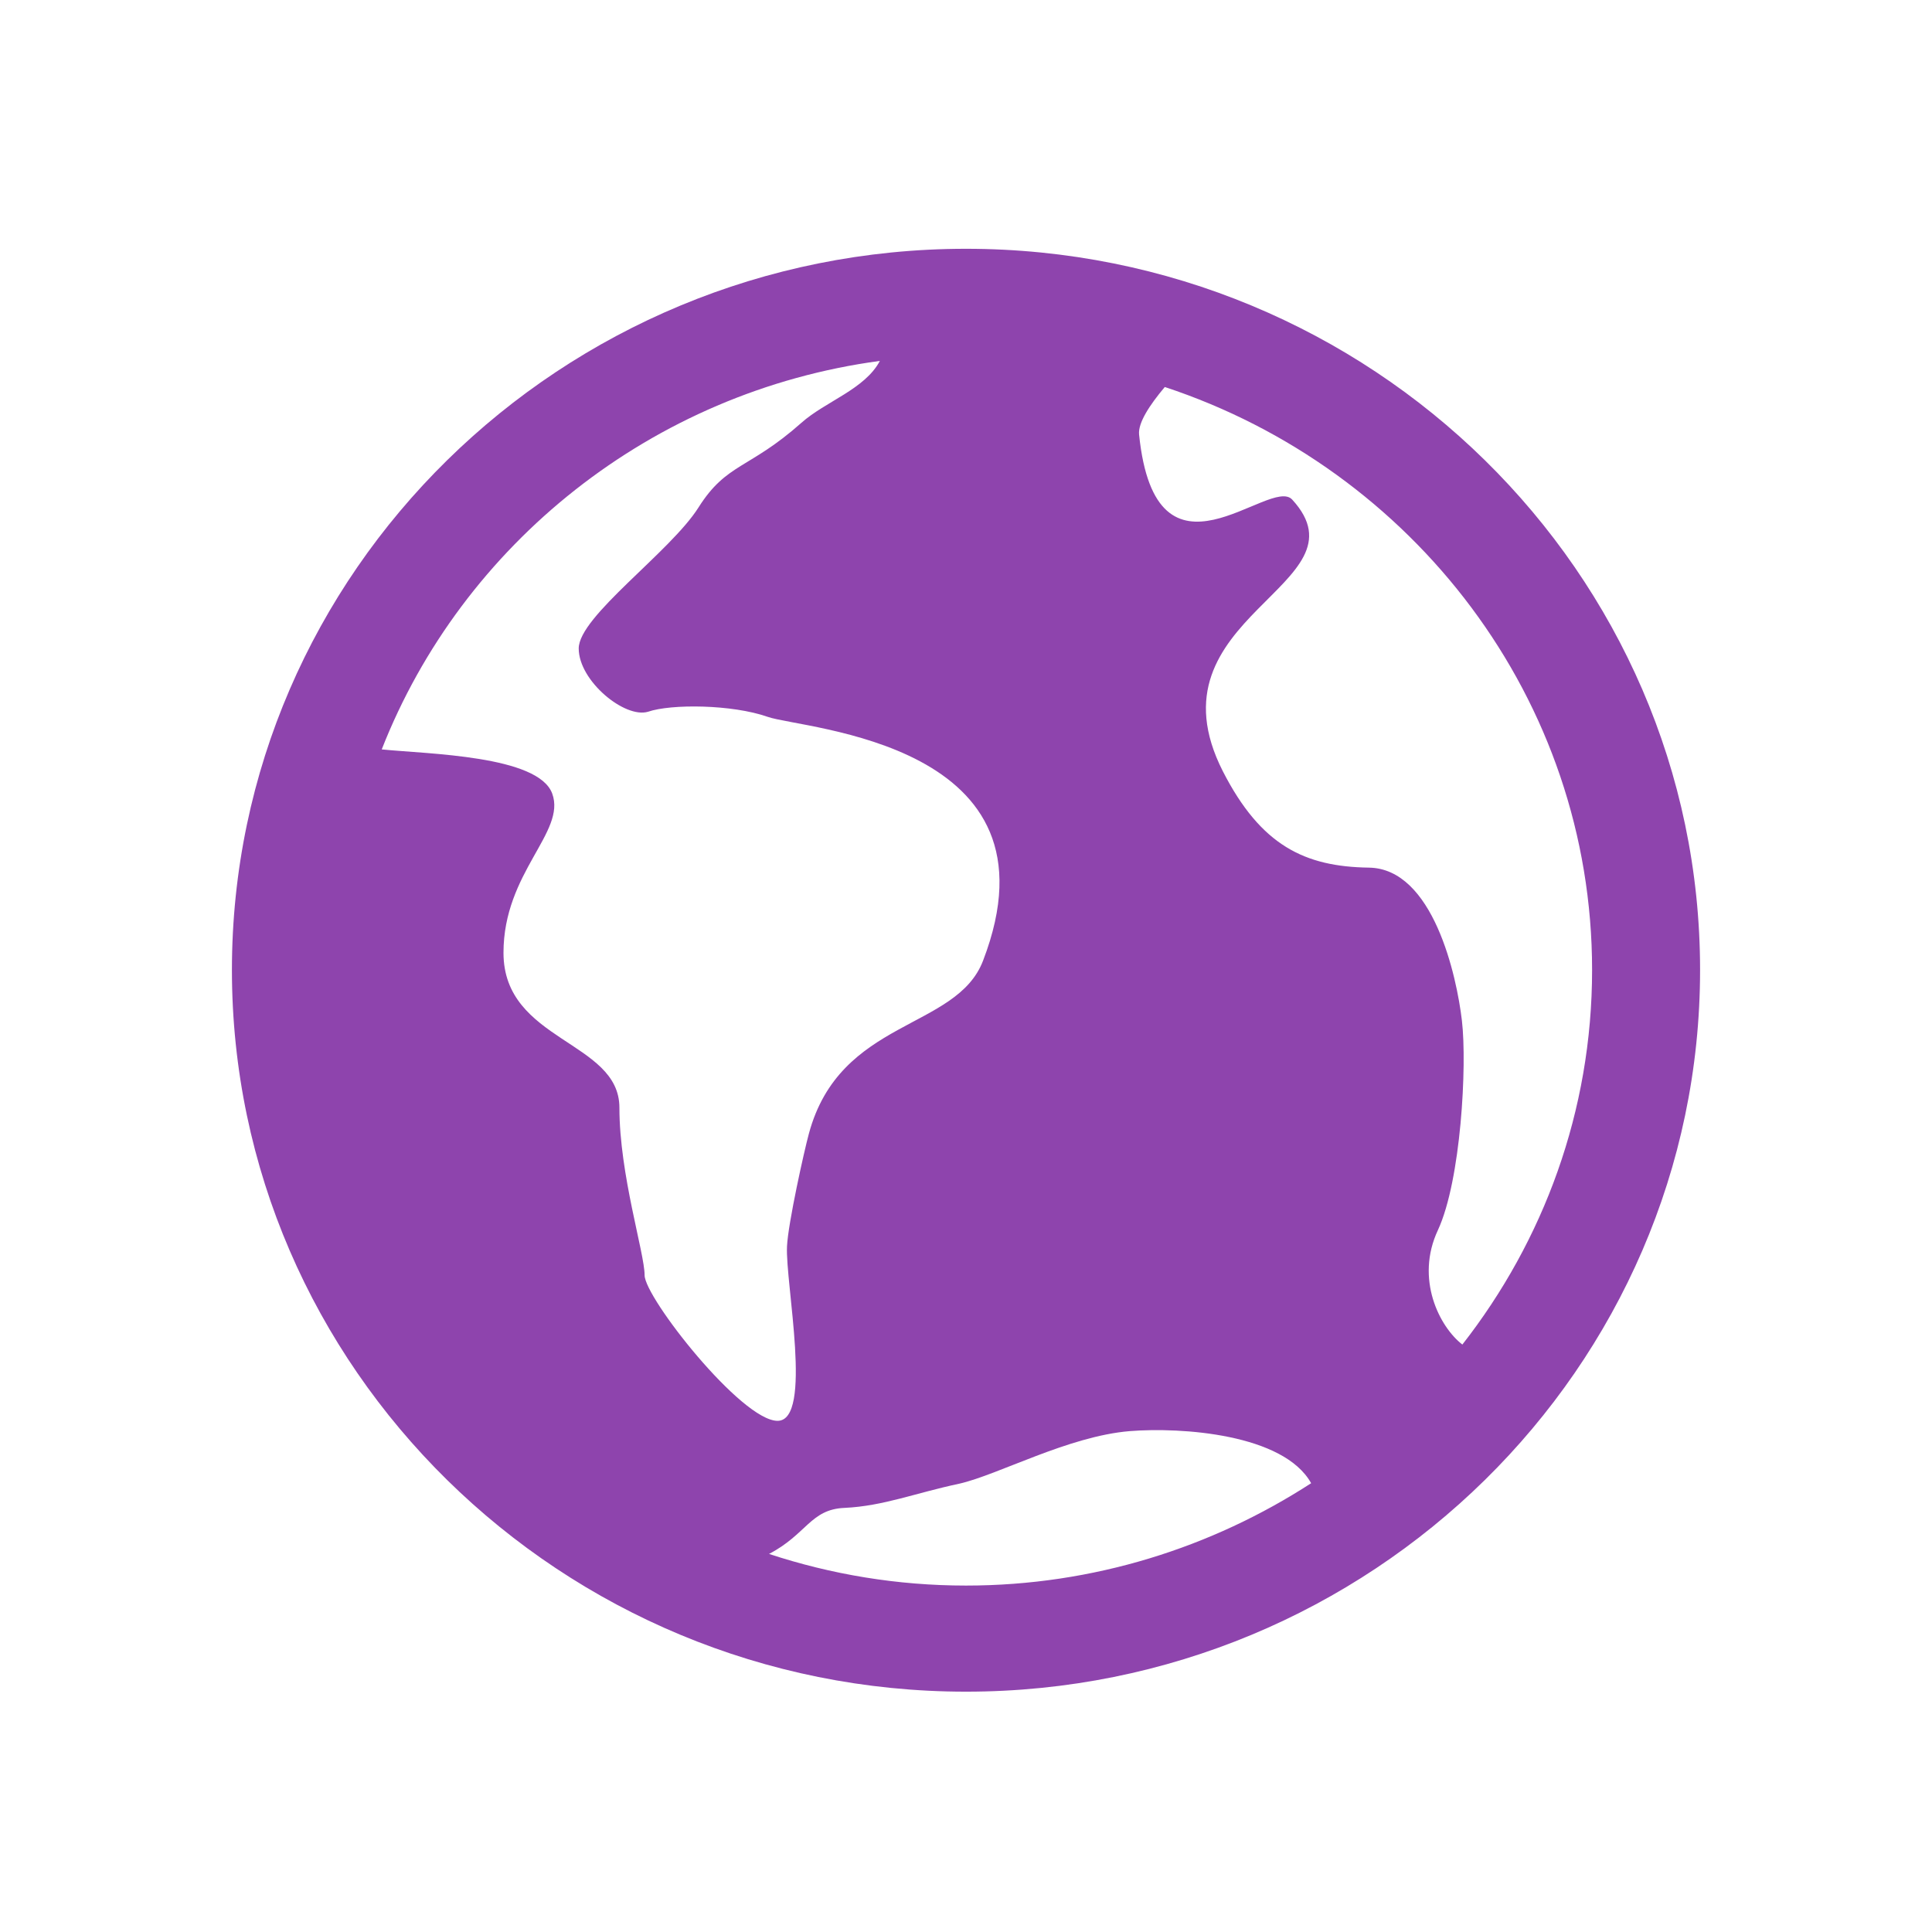
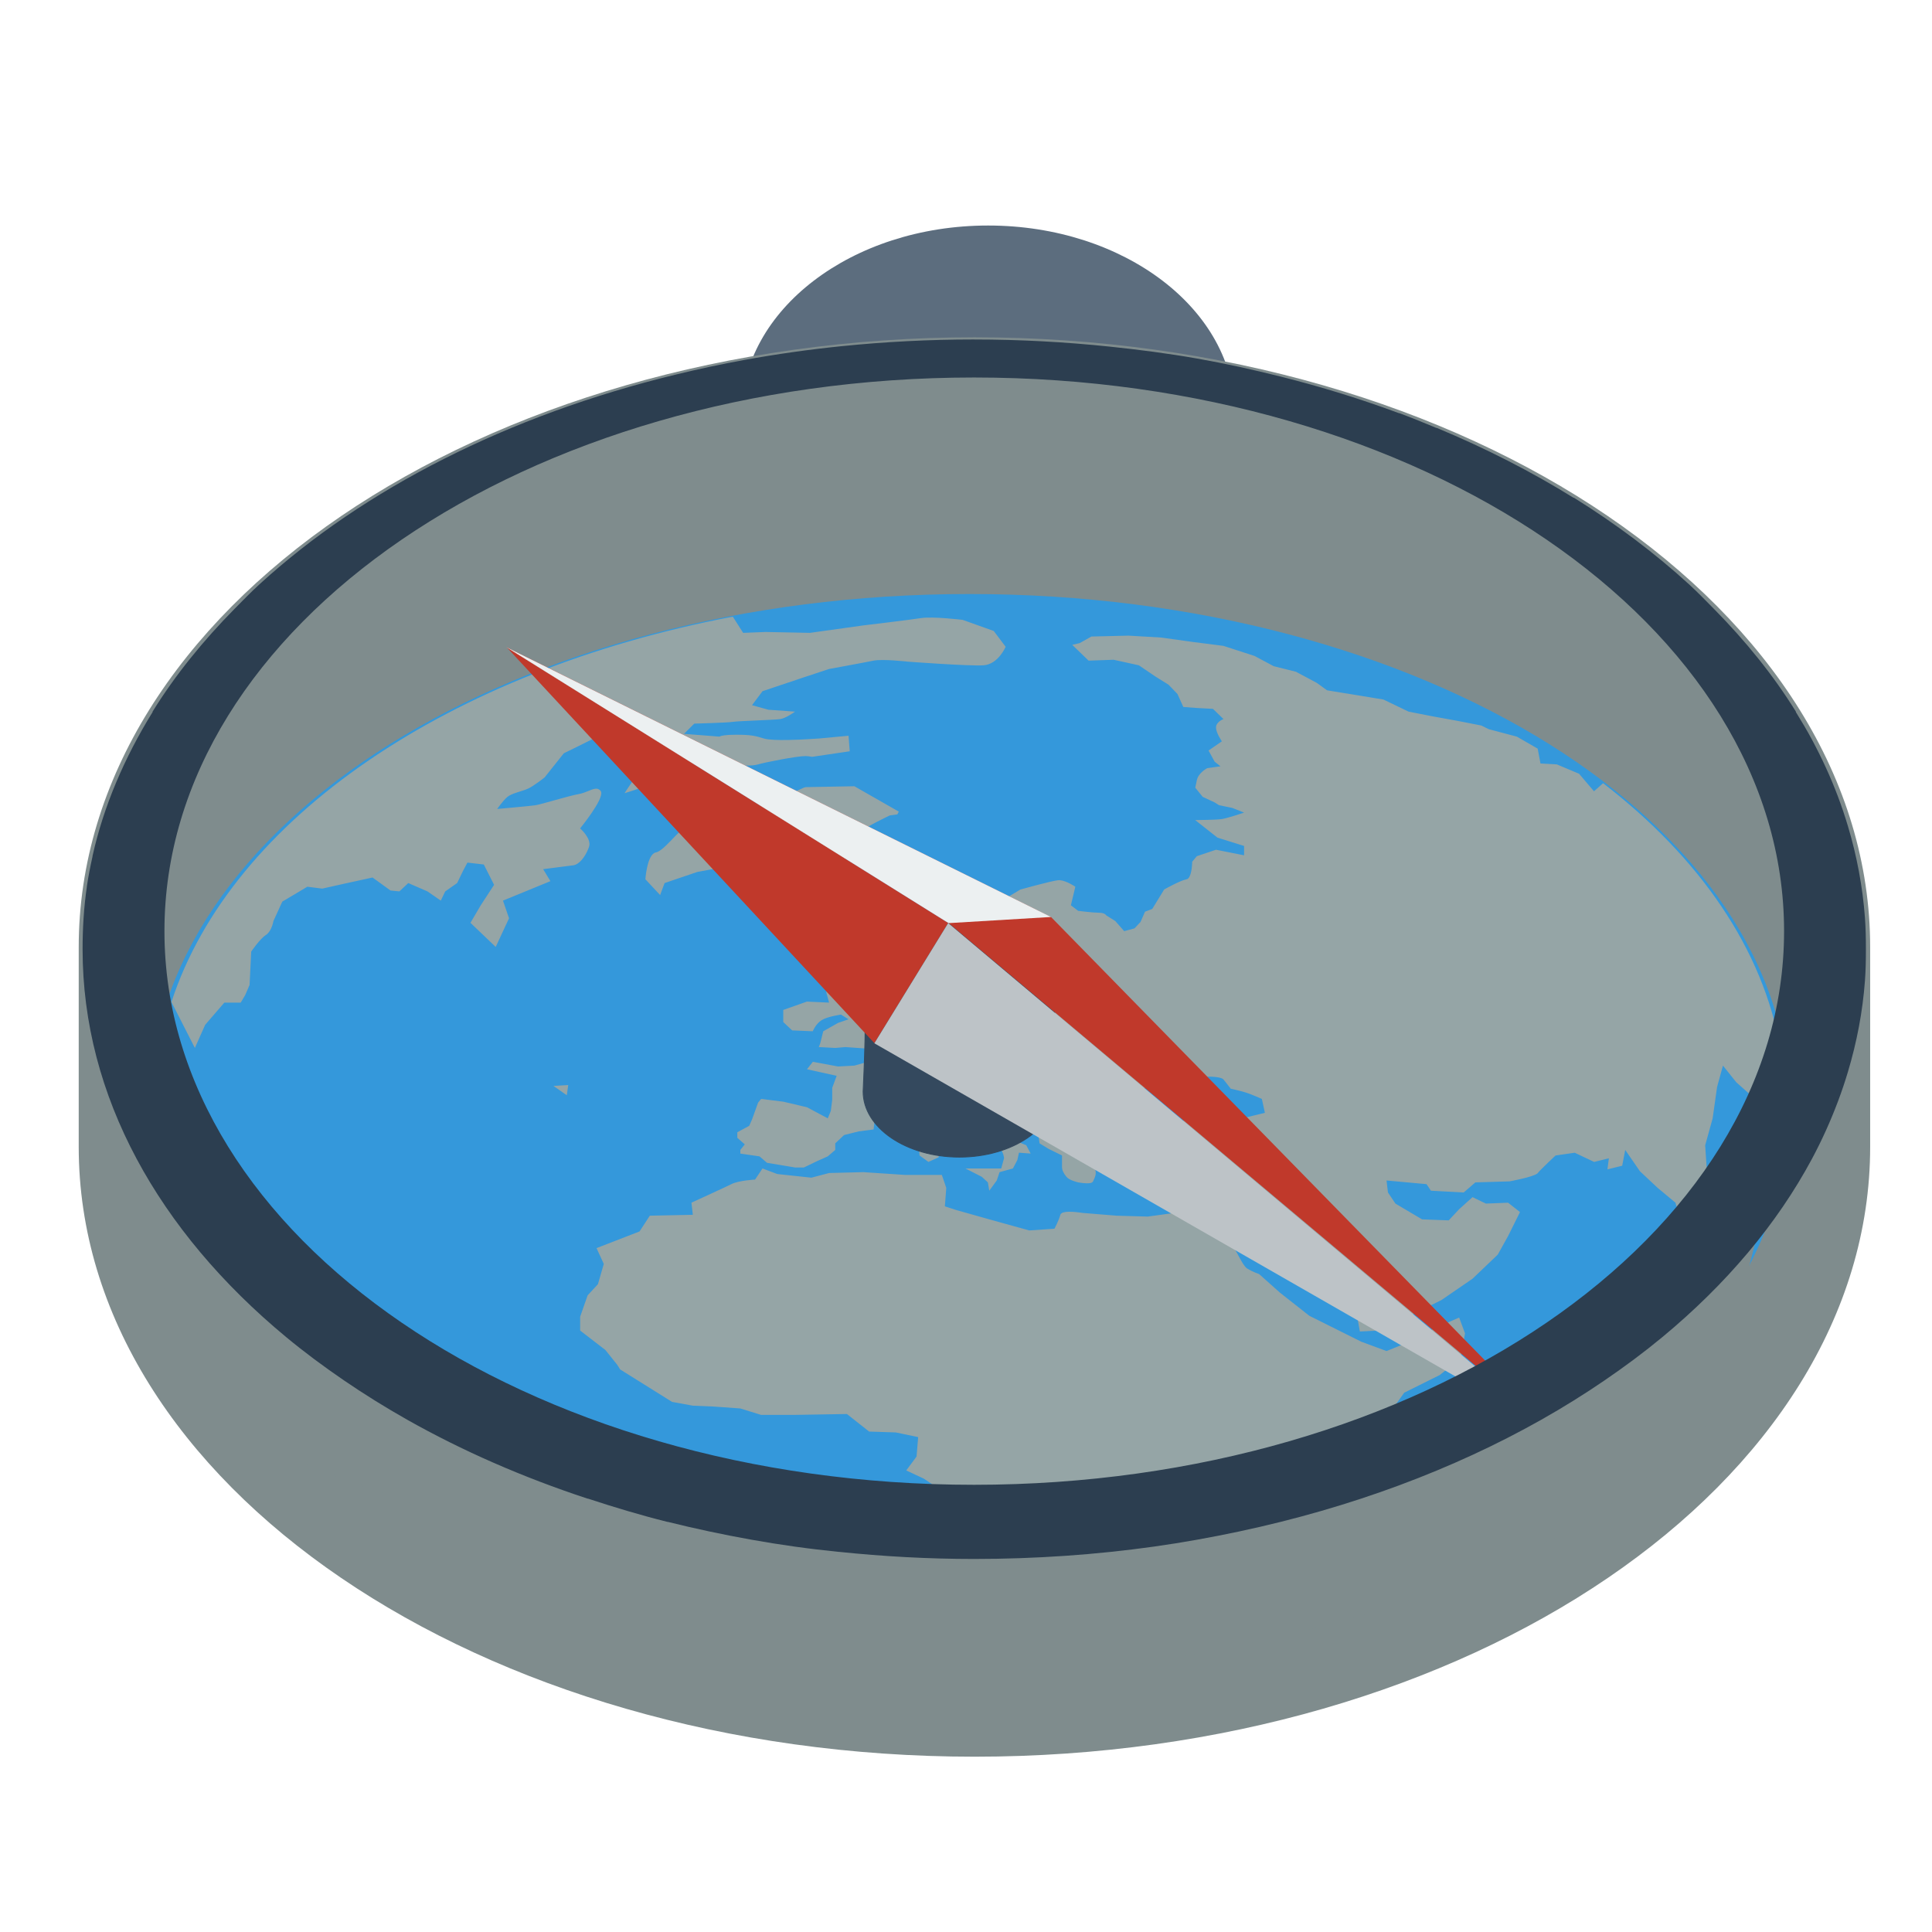
- <svg xmlns="http://www.w3.org/2000/svg" width="48" height="48" id="svg4230" version="1.1">
-   <defs id="defs4232" />
-   <g id="layer1" transform="translate(0,-1004.362)">
-     <path id="path208" style="fill:#8e44ad;fill-opacity:1;fill-rule:nonzero;stroke:none" d="m 19.106,1042.969 c 0.935,-0.485 1.029,-1.11 1.877,-1.144 0.969,-0.046 1.759,-0.37 2.85,-0.601 0.969,-0.22 2.705,-1.179 4.233,-1.306 1.284,-0.103 3.826,0.069 4.509,1.294 -2.462,1.595 -5.41,2.543 -8.575,2.543 -1.71,0 -3.351,-0.278 -4.894,-0.786 z m 2.754,-29.64 c -0.373,0.705 -1.353,1.006 -1.949,1.537 -1.3,1.156 -1.858,0.994 -2.557,2.104 -0.703,1.11 -2.976,2.705 -2.976,3.503 0,0.809 1.148,1.745 1.722,1.572 0.573,-0.197 2.085,-0.185 2.974,0.127 0.889,0.312 7.437,0.624 5.35,6.057 -0.661,1.734 -3.557,1.433 -4.328,4.3 -0.114,0.416 -0.516,2.22 -0.543,2.798 -0.045,0.913 0.654,4.335 -0.235,4.335 -0.897,0 -3.303,-3.063 -3.303,-3.618 0,-0.555 -0.626,-2.497 -0.626,-4.162 0,-1.665 -2.88,-1.641 -2.88,-3.849 0,-2 1.562,-2.994 1.211,-3.954 -0.345,-0.948 -3.092,-0.983 -4.236,-1.098 1.999,-5.098 6.706,-8.889 12.375,-9.652 z m 17.695,15.132 c 0,3.503 -1.208,6.728 -3.223,9.306 -0.569,-0.439 -1.177,-1.63 -0.607,-2.844 0.573,-1.237 0.726,-4.092 0.596,-5.202 -0.129,-1.11 -0.714,-3.78 -2.311,-3.803 -1.588,-0.023 -2.682,-0.543 -3.628,-2.393 -1.964,-3.861 3.686,-4.613 1.722,-6.751 -0.552,-0.601 -3.386,2.474 -3.804,-1.618 -0.027,-0.289 0.259,-0.728 0.639,-1.179 6.163,2.034 10.616,7.757 10.616,14.485 z m -15.555,-17.918 c -10.057,0 -18.238,8.034 -18.238,17.918 0,9.884 8.181,17.93 18.238,17.93 10.057,0 18.238,-8.046 18.238,-17.93 0,-9.884 -8.181,-17.918 -18.238,-17.918" />
-     <path style="fill:#000000" d="" id="path906" />
+ <svg xmlns="http://www.w3.org/2000/svg" version="1.0" width="48" height="48" id="svg3827">
+   <defs id="defs3829" />
+   <g id="layer5" style="display:inline" transform="matrix(0.3778301,0,0,0.3778301,0.01395661,-0.8178259)">
+     <path d="m -306.884,-2.815 a 79.196,79.196 0 1 1 -158.392,0 79.196,79.196 0 1 1 158.392,0 z" transform="matrix(0.2047878,0,0,0.1565016,144.0048,29.82893)" id="path3668" style="fill:#34495e;fill-opacity:0.8;stroke:none" />
+     <g transform="translate(-1.347779,-4.718874)" id="g3637">
+       <path d="m 65.394,29.064 c -32.514,0 -58.907,17.971 -58.907,40.105 l 0,13.123 c 0,22.134 26.393,40.105 58.907,40.105 32.514,0 58.892,-17.971 58.892,-40.105 l 0,-13.123 c 0,-22.134 -26.378,-40.105 -58.892,-40.105 z" id="path5204" style="fill:#7f8c8d;fill-opacity:1;stroke:none;display:inline" />
+       <g transform="matrix(0.9355441,0,0,0.5848677,6.064664,43.20376)" id="g4163" style="display:inline">
+         <path d="m 126.438,59.006 a 55.258,55.258 0 1 1 -110.516,0 55.258,55.258 0 1 1 110.516,0 z" transform="matrix(1.042858,0,0,1.042858,-11.16756,0.7759522)" id="path2196" style="fill:#3498db;fill-opacity:1;stroke:none" />
+         <path d="M 46.41,7.236 C 26.504,13.297 11.179,29.91 6.969,50.552 l 1.646,5.166 0.724,-2.597 1.348,-2.498 1.15,0 0.312,-0.837 0.312,-1.15 0.114,-3.747 c 0,0 0.619,-1.457 1.036,-1.873 0.003,-0.003 0.011,-0.011 0.014,-0.014 0.003,-0.003 0.011,-0.011 0.014,-0.014 0.386,-0.446 0.497,-1.533 0.497,-1.533 l 0.624,-2.186 1.76,-1.675 1.05,0.213 1.462,-0.525 2.072,-0.724 1.263,1.462 0.624,0.099 0.624,-0.937 1.348,0.937 0.937,1.036 0.312,-1.036 0.837,-0.937 0.412,-1.363 0.312,-0.937 1.15,0.213 0.724,2.285 -0.937,2.299 -0.724,1.973 1.774,2.711 0.937,-3.222 -0.426,-1.987 3.335,-2.186 -0.511,-1.348 c 0,0 1.551,-0.322 2.072,-0.426 0.015,-0.003 0.039,-0.01 0.057,-0.014 0.001,3.1e-5 0.013,-1e-4 0.014,0 0.02,-0.007 0.051,-0.018 0.071,-0.028 0.02,-0.011 0.052,-0.029 0.071,-0.043 0.421,-0.298 0.758,-1.181 0.937,-1.987 0.208,-0.938 -0.624,-2.086 -0.624,-2.086 0,0 1.656,-3.237 1.476,-4.102 1.4e-4,-0.005 -8e-5,-0.024 0,-0.028 -0.003,-0.005 -0.012,-0.023 -0.014,-0.028 5e-5,-0.001 -1.5e-4,-0.013 0,-0.014 -0.029,-0.068 -0.066,-0.128 -0.099,-0.17 -0.005,-0.005 -0.023,-0.024 -0.028,-0.028 -0.003,-0.003 -0.011,-0.011 -0.014,-0.014 -0.019,-0.017 -0.05,-0.045 -0.071,-0.057 -0.002,9.1e-5 -0.013,-2.9e-5 -0.014,0 -0.005,-0.003 -0.023,-0.012 -0.028,-0.014 -0.001,9e-6 -0.013,-6.8e-5 -0.014,0 -0.001,7.3e-5 -0.013,-8e-6 -0.014,0 -0.01,-0.003 -0.032,-0.012 -0.043,-0.014 -0.001,-1.35e-4 -0.011,-2.9e-5 -0.014,0 -0.002,-6.2e-5 -0.013,1e-6 -0.014,0 -0.005,0.003 -0.024,0.012 -0.028,0.014 -0.002,5.2e-5 -0.012,6.1e-5 -0.014,0 -0.002,-1.36e-4 -0.012,9.6e-5 -0.014,0 -0.002,-7e-6 -0.013,-1.35e-4 -0.014,0 -0.295,0.078 -0.674,0.464 -1.135,0.596 -0.729,0.208 -2.606,1.145 -3.023,1.249 -0.417,0.104 -2.711,0.426 -2.711,0.426 0,0 0.411,-0.946 0.724,-1.363 0.313,-0.417 1.045,-0.624 1.462,-0.937 0.417,-0.313 1.15,-1.249 1.15,-1.249 l 1.348,-2.711 c 0,0 1.882,-1.461 2.611,-2.086 0.729,-0.625 2.186,0.426 2.186,0.426 l 1.348,0.937 c 0,0 -0.092,1.926 -0.426,2.413 -0.017,0.023 -0.049,0.052 -0.071,0.071 -0.004,0.003 -0.011,0.012 -0.014,0.014 -0.005,0.002 -0.021,0.01 -0.028,0.014 -0.001,0.002 -0.013,0.013 -0.014,0.014 -0.003,0.003 -0.012,0.013 -0.014,0.014 -0.004,0.003 -0.011,0.011 -0.014,0.014 -0.45,0.466 -1.292,2.654 -1.292,2.654 0,0 2.398,-1.149 2.711,-1.774 0.313,-0.625 2.399,-1.774 2.399,-1.774 l 1.873,-0.312 1.036,0.738 c 0,0 0.946,0.095 1.363,-0.114 0.417,-0.208 2.71,-0.937 3.335,-0.937 0.12,0 0.277,0.033 0.468,0.085 l 2.64,-0.624 -0.085,-1.746 -2.086,0.312 -1.05,0.099 c 0,0 -2.185,0.213 -2.81,-0.099 -0.625,-0.313 -0.931,-0.426 -1.973,-0.426 -0.781,0 -1.043,0.126 -1.121,0.185 -0.003,0.003 -0.013,0.013 -0.014,0.014 -0.002,0.002 -0.011,0.011 -0.014,0.014 l -2.498,-0.312 0.724,-1.15 c 0,0 2.294,-0.095 2.711,-0.199 0.417,-0.104 2.919,-0.208 3.335,-0.312 0.391,-0.098 0.966,-0.757 1.036,-0.837 l -1.873,-0.213 -1.15,-0.511 0.738,-1.575 2.91,-1.561 1.774,-0.937 c 0,0 2.497,-0.728 3.122,-0.937 0.625,-0.208 2.399,0.114 2.399,0.114 0,0 4.281,0.516 5.322,0.412 1.042,-0.104 1.561,-2.086 1.561,-2.086 l -0.837,-1.774 -2.186,-1.249 c 0,0 -2.09,-0.407 -2.924,-0.199 -0.833,0.208 -4.059,0.823 -4.059,0.823 l -3.747,0.837 -3.122,-0.099 -1.575,0.099 -0.724,-1.817 c -0.001,-1.603e-4 -0.013,4e-5 -0.014,0 z m 27.832,2.129 -2.611,0.099 -0.823,0.738 -0.525,0.199 1.15,1.774 1.76,-0.099 1.774,0.624 1.15,1.249 0.937,0.937 0.624,1.036 0.412,1.462 0.951,0.114 1.135,0.099 0.738,1.15 c -0.009,0.006 -0.031,0.021 -0.043,0.028 -0.038,0.026 -0.099,0.07 -0.156,0.128 -0.147,0.152 -0.326,0.419 -0.326,0.781 0,0.625 0.412,1.561 0.412,1.561 l -0.937,1.036 0.426,1.249 0.412,0.525 -0.937,0.213 c -0.068,0.06 -0.626,0.567 -0.724,1.348 -0.091,0.729 -0.11,0.825 -0.114,0.837 l 0.525,1.036 0.837,0.624 0.312,0.312 0.937,0.312 0.823,0.525 c 0,-10e-7 -1.145,0.62 -1.561,0.724 -0.417,0.104 -1.873,0.114 -1.873,0.114 l 1.561,1.973 1.873,0.937 0,1.05 -1.973,-0.624 -1.348,0.724 -0.326,0.624 c 0,0 -0.003,1.355 -0.255,1.831 -0.002,0.005 -0.012,0.024 -0.014,0.028 -0.007,0.011 -0.021,0.033 -0.028,0.043 -0.007,0.008 -0.024,0.024 -0.028,0.028 -0.003,0.003 -0.011,0.012 -0.014,0.014 -0.005,0.003 -0.023,0.012 -0.028,0.014 -0.005,0.003 -0.021,0.011 -0.028,0.014 -0.001,-1.13e-4 -0.013,4.1e-5 -0.014,0 -6.8e-4,8.31e-4 -0.011,0.011 -0.014,0.014 -0.432,0.131 -1.547,1.135 -1.547,1.135 l -0.837,2.186 -0.511,0.312 -0.312,1.15 -0.426,0.724 -0.724,0.312 -0.624,-1.135 -0.624,-0.624 c 0,0 -0.008,-0.016 -0.014,-0.028 -0.02,-0.04 -0.07,-0.122 -0.156,-0.185 -0.01,-0.007 -0.032,-0.022 -0.043,-0.028 -0.076,-0.042 -0.182,-0.071 -0.312,-0.071 -0.417,0 -1.462,-0.213 -1.462,-0.213 l -0.511,-0.624 0.312,-2.086 c 0,0 -0.608,-0.68 -1.107,-0.738 -0.005,-2.09e-4 -0.023,-1.49e-4 -0.028,0 -0.004,7.3e-5 -0.011,1.05e-4 -0.014,0 -0.03,-3.31e-4 -0.071,0.009 -0.099,0.014 -0.521,0.104 -2.611,1.036 -2.611,1.036 l -2.285,2.186 c -0.036,0.05 -0.33,0.484 -0.525,1.363 -0.208,0.938 -1.462,2.186 -1.462,2.186 l -1.774,1.036 -0.624,1.462 0,2.186 0.213,0.837 1.249,0.525 1.036,-1.462 0.525,0.312 0,1.348 0.624,1.05 0.525,0.823 1.348,-0.312 1.05,-0.624 -0.837,-1.348 0.213,-2.399 0.099,-1.661 1.249,-1.363 0.412,-1.561 0.738,-0.624 0.525,0.837 -0.525,0.724 -0.837,1.561 -0.213,0.837 0.213,0.412 0.525,0.937 1.15,0.312 0,0.525 0.823,0.213 -0.312,0.937 -0.312,0.724 -1.036,-0.199 -0.738,1.036 0.114,1.348 0.099,0.837 -1.036,0.099 -1.561,-0.099 -1.462,0.099 -1.15,-1.036 -0.624,-1.036 -0.525,-0.837 -0.412,1.15 0.213,1.135 0,0.837 -1.363,0.426 -0.823,0 -0.837,1.661 -0.937,0.312 -1.249,1.561 -1.15,0.525 -1.15,0.099 -1.774,-0.525 -0.412,0.837 2.086,0.738 -0.312,1.348 0,1.348 -0.099,1.249 -0.213,0.837 -1.462,-1.249 -1.661,-0.624 -1.561,-0.312 -0.213,0.412 -0.426,1.888 -0.199,0.724 -0.837,0.724 0,0.624 0.525,0.738 -0.312,0.624 0,0.412 1.348,0.312 0.525,0.724 1.973,0.525 0.624,0 0.937,-0.724 0.738,-0.525 0.525,-0.724 0,-0.738 0.624,-0.937 1.036,-0.412 1.036,-0.213 0.114,-1.561 0.823,-0.213 1.05,0.639 1.249,-0.426 1.249,-0.312 0.624,1.05 1.036,1.135 1.462,0.937 c 0.067,0.003 0.619,0.033 0.993,0.369 0.016,0.014 0.042,0.041 0.057,0.057 0.078,0.084 0.147,0.193 0.199,0.312 0.293,0.684 0.311,1.189 0.312,1.249 l -0.199,1.15 -1.15,0 -1.363,0 1.15,0.937 0.426,0.624 0.099,0.937 0.525,-1.15 0.199,-0.937 0.937,-0.412 0.312,-0.951 0.114,-0.823 0.823,0.099 -0.312,-0.937 -1.561,-1.036 -1.348,-1.561 -1.462,-1.575 0.837,-0.624 0.937,0.312 c 0,5e-6 0.421,0.842 0.837,1.363 0.417,0.521 1.661,1.348 1.661,1.348 l 0.937,0.426 0.099,1.135 0.639,0.624 0.937,0.738 c 0,0 0,0.832 0,1.249 0,0.417 0.104,0.733 0.312,1.15 0.195,0.391 0.755,0.6 0.823,0.624 0,0 0.58,0.186 0.88,0.071 0.007,-0.004 0.024,-0.012 0.028,-0.014 0.006,-0.003 0.021,-0.011 0.028,-0.014 0.003,-0.003 0.012,-0.012 0.014,-0.014 0.003,-0.003 0.012,-0.012 0.014,-0.014 0.007,-0.007 0.021,-0.021 0.028,-0.028 8.5e-4,-9.43e-4 0.011,-0.011 0.014,-0.014 0.003,-0.003 0.012,-0.012 0.014,-0.014 0.003,-0.005 0.012,-0.023 0.014,-0.028 -2e-5,-0.001 1.4e-4,-0.013 0,-0.014 0.003,-0.005 0.012,-0.023 0.014,-0.028 0.104,-0.417 0.308,-0.832 0.099,-1.561 -0.208,-0.729 -0.213,-2.399 -0.213,-2.399 l 0.937,-0.624 1.363,0.114 0.837,-1.675 -0.426,-1.036 0.312,-1.987 0.426,-1.036 1.348,-1.249 1.661,0.312 1.363,-0.624 c 0,0 0.928,-0.073 1.32,0.17 0.017,0.011 0.042,0.03 0.057,0.043 0.013,0.012 0.042,0.04 0.057,0.057 0.003,0.005 0.012,0.023 0.014,0.028 0.003,0.003 0.012,0.012 0.014,0.014 0.208,0.417 0.511,1.036 0.511,1.036 0,0 0.634,0.217 1.05,0.426 0.417,0.208 1.135,0.724 1.135,0.724 l 0.213,1.561 -1.348,0.525 -2.186,0.312 c 0,-6e-6 -0.941,-0.099 -1.462,-0.099 -0.521,0 -1.675,0.511 -1.675,0.511 l -0.412,0.738 -0.837,0.724 -1.036,0.312 -0.837,0.312 -0.312,1.036 0.837,1.575 0.624,0.937 1.15,0.511 2.186,-0.199 0.724,-0.426 1.05,-0.199 0.312,-0.114 0.624,0.738 0,1.561 -0.624,0.937 -0.312,1.249 -1.575,0.312 -1.249,0 -1.873,0.412 -2.186,-0.099 -2.399,-0.312 c 0,0 -0.914,-0.255 -1.348,-0.057 -0.015,0.007 -0.041,0.02 -0.057,0.028 -0.003,0.003 -0.012,0.012 -0.014,0.014 -0.019,0.017 -0.041,0.038 -0.057,0.057 -0.003,0.003 -0.012,0.012 -0.014,0.014 -0.008,0.012 -0.021,0.03 -0.028,0.043 -0.003,0.005 -0.012,0.023 -0.014,0.028 -0.003,0.003 -0.012,0.012 -0.014,0.014 8e-5,0.005 -1.7e-4,0.023 0,0.028 -0.003,0.005 -0.012,0.023 -0.014,0.028 7e-5,0.001 -2e-5,0.013 0,0.014 -0.104,0.625 -0.412,1.561 -0.412,1.561 l -1.774,0.199 -2.81,-1.249 -2.299,-1.036 -0.823,-0.426 0.099,-2.072 -0.312,-1.462 -2.597,0 -2.924,-0.312 -2.399,0.099 -1.249,0.525 -2.399,-0.412 -1.036,-0.624 -0.525,1.249 c 0,0 -1.14,0.094 -1.661,0.511 -0.521,0.417 -2.81,2.086 -2.81,2.086 l 0.099,1.363 -3.023,0.099 -0.724,1.774 -3.023,1.873 0.511,1.774 -0.412,2.285 -0.724,1.249 -0.525,2.399 0,1.561 1.774,2.186 0.837,1.675 0.199,0.511 3.648,3.648 1.462,0.426 1.462,0.099 1.873,0.213 1.462,0.724 2.384,0 3.648,-0.099 1.561,1.973 1.873,0.099 1.575,0.525 -0.114,2.186 -0.724,1.561 1.249,0.937 1.462,1.575 0.937,1.249 0.823,1.448 0.525,1.15 -1.348,1.249 -0.525,1.774 0.412,0.624 1.15,0.724 1.15,0.624 0.312,1.363 0.724,0.937 1.249,0.213 1.05,0.724 0.724,0.624 1.675,-0.099 2.597,-0.837 1.774,0 0.937,0.312 1.348,-1.249 2.086,-0.312 1.561,-1.675 1.987,-0.937 0.624,-1.661 1.249,-0.724 1.15,-1.575 2.81,-0.724 0.199,-1.873 0.114,-2.086 -0.312,-2.711 2.399,-4.059 1.973,-1.661 0.937,-2.086 2.498,-1.987 1.462,-1.873 0.312,-2.81 -0.412,-1.774 c 0,-6e-6 -2.416,1.646 -2.881,2.143 -0.006,0.006 -0.023,0.023 -0.028,0.028 -0.002,0.002 -0.013,0.013 -0.014,0.014 -0.006,0.009 -0.021,0.033 -0.028,0.043 -0.394,0.446 -2.157,1.533 -2.157,1.533 l -1.774,-1.05 -3.648,-2.91 -2.072,-2.611 -1.462,-2.086 c 0,0 -0.421,-0.208 -0.837,-0.624 -0.003,-0.003 -0.011,-0.011 -0.014,-0.014 -0.001,-0.001 -0.013,-0.013 -0.014,-0.014 -0.373,-0.463 -0.762,-2.273 -1.135,-2.711 -0.007,-0.007 -0.024,-0.024 -0.028,-0.028 -0.002,-0.001 -0.011,-0.011 -0.014,-0.014 -0.001,-0.002 -0.013,-0.013 -0.014,-0.014 -0.005,-0.003 -0.024,-0.012 -0.028,-0.014 -0.417,-0.208 -1.661,-1.348 -1.661,-1.348 l 0.823,-1.05 1.249,0.426 1.15,1.76 1.15,1.363 0.412,1.15 1.774,0.099 0.412,1.462 1.15,0.823 0.724,0.937 c 0,-5e-6 0.793,0.405 0.937,0.809 -2e-5,0.001 1.3e-4,0.013 0,0.014 0.003,0.003 0.012,0.012 0.014,0.014 0.104,0.417 0.823,1.561 0.823,1.561 l 0.213,1.873 2.597,-0.199 1.05,-1.675 2.086,-1.661 2.186,-2.399 1.774,-2.711 0.724,-2.086 0.837,-2.697 -0.837,-1.05 -1.561,0.099 -0.937,-0.724 -0.937,1.348 -0.738,1.263 -1.873,-0.114 -1.873,-1.774 -0.525,-1.249 -0.099,-1.348 2.81,0.412 0.312,0.738 2.299,0.199 0.823,-1.135 2.399,-0.114 c 0,-5e-6 1.7,-0.497 1.973,-0.908 0.004,-0.007 0.012,-0.024 0.014,-0.028 0.208,-0.417 1.249,-1.973 1.249,-1.973 l 1.348,-0.312 1.363,1.036 1.036,-0.412 -0.099,1.249 1.036,-0.412 0.213,-1.774 1.036,2.399 1.249,1.873 1.249,1.661 c 0,0 0.103,1.249 0.937,1.561 0.781,0.293 1.2,0.677 1.249,0.724 l 0.426,-1.873 c 0.028,-0.061 0.185,-0.378 0.341,-0.511 0.009,-0.006 0.032,-0.021 0.043,-0.028 0.001,-0.001 0.013,-0.013 0.014,-0.014 0.001,2.9e-5 0.013,-1.23e-4 0.014,0 0.001,-0.001 0.013,-0.013 0.014,-0.014 10e-4,6e-6 0.013,-6.4e-5 0.014,0 10e-4,0 0.013,-4.1e-5 0.014,0 0.002,-1.34e-4 0.012,1.7e-5 0.014,0 0.001,4.7e-5 0.011,4.1e-5 0.014,0 0.001,-2.3e-5 0.013,5.8e-5 0.014,0 0.003,0.003 0.012,0.012 0.014,0.014 10e-4,-4.1e-5 0.013,1.28e-4 0.014,0 0.002,0.002 0.012,0.012 0.014,0.014 0.002,0.002 0.012,0.012 0.014,0.014 0.002,0.002 0.012,0.012 0.014,0.014 0.003,0.003 0.012,0.012 0.014,0.014 0.002,0.005 0.012,0.023 0.014,0.028 0.004,0.006 0.011,0.021 0.014,0.028 0.002,0.005 0.012,0.023 0.014,0.028 0.182,0.456 0.131,1.312 0.114,1.519 l 0.511,-0.993 0.412,-1.462 -1.036,-0.312 -0.624,-0.937 -0.426,-1.873 -0.099,-2.399 0.525,-3.023 0.312,-3.534 0.412,-2.399 0.937,1.873 1.249,1.774 0.114,0.199 0.199,-1.76 0.426,-1.363 0.099,-1.348 0.624,-0.525 0.397,-0.681 C 118.848,44.608 114.376,34.305 107.595,25.956 l -0.639,0.908 -1.05,-1.973 -1.561,-1.05 -1.15,-0.099 -0.199,-1.675 -1.462,-1.348 -1.973,-0.837 -0.525,-0.412 -1.675,-0.525 -1.76,-0.511 -1.675,-0.525 -1.774,-1.363 -3.96,-1.036 -0.724,-0.837 -1.462,-1.249 -1.561,-0.624 -1.348,-1.15 -2.186,-1.135 -2.086,-0.426 -2.299,-0.511 -2.285,-0.213 z m -19.274,16.932 -3.42,0.099 c -0.026,0.012 -0.128,0.057 -0.128,0.057 0,0 -2.804,2.081 -3.846,2.498 -1.042,0.417 -2.086,1.973 -2.086,1.973 0,0 -2.081,0.109 -2.498,0.213 -0.005,0.002 -0.023,0.012 -0.028,0.014 -0.004,0.002 -0.021,0.01 -0.028,0.014 -0.001,0.002 -0.013,0.013 -0.014,0.014 -0.02,0.014 -0.049,0.037 -0.071,0.057 -0.004,0.003 -0.011,0.011 -0.014,0.014 -0.434,0.454 -1.172,2.069 -1.717,2.441 -0.036,0.024 -0.079,0.045 -0.114,0.057 -0.001,-3.2e-5 -0.013,1.19e-4 -0.014,0 -0.007,0.003 -0.019,0.009 -0.028,0.014 -0.013,0.007 -0.032,0.02 -0.043,0.028 -0.001,0.001 -0.013,0.013 -0.014,0.014 -0.526,0.481 -0.624,2.952 -0.624,2.952 l 1.036,1.774 0.312,-1.348 2.299,-1.249 2.498,-0.738 c 0,0 3.642,-0.199 4.059,-0.199 0.003,0 0.011,-8.6e-5 0.014,0 0.457,0.022 2.384,0.724 2.384,0.724 l 3.122,-2.711 c 0,0 -1.041,-0.936 -0.624,-1.561 0.417,-0.625 2.086,-1.873 2.086,-1.873 l 0.525,-0.114 0.099,-0.312 -3.122,-2.853 z m -0.099,21.09 -1.363,0.099 -0.511,1.987 0.199,1.15 -1.561,-0.114 -1.661,0.937 0,1.363 0.624,0.937 1.448,0.099 c 0,4e-6 0.208,-0.832 0.624,-1.249 0.417,-0.417 1.363,-0.624 1.363,-0.624 l 0.525,0.525 -0.738,0.412 -1.036,0.937 -0.213,1.363 -0.099,0.412 1.15,0.099 0.724,-0.099 1.873,0.213 0,-1.249 0.724,-0.312 -0.511,-0.937 0,-1.774 -0.937,-0.624 0.199,-1.462 0.525,-0.724 -1.348,-1.363 z m -20.012,12.504 -1.036,0.099 0.937,1.05 0.099,-1.15 z m 25.944,4.059 -1.348,1.873 0.099,1.987 0.624,0.724 0.724,-0.525 -0.099,-1.873 0,-2.186 z m 35.212,39.796 -1.462,1.036 -2.086,0.837 -0.823,0.624 -1.05,2.086 -0.823,1.249 1.249,1.249 2.072,-0.823 1.462,-2.924 1.249,-2.299 0.213,-1.036 z" id="path3156" style="fill:#95a5a6;fill-opacity:1;fill-rule:evenodd;stroke:none" />
+       </g>
+       <path d="m 64.399,67.483 c -3.494,0 -6.331,1.931 -6.331,4.31 0.288,1.095 0.039,5.89 0,6.866 0,2.379 2.837,4.31 6.331,4.31 3.494,0 6.331,-1.931 6.331,-4.31 -0.286,-1.09 -0.039,-5.894 0,-6.866 0,-2.379 -2.837,-4.31 -6.331,-4.31 z" id="path3310" style="fill:#34495e;fill-opacity:1;stroke:#34495e;stroke-width:0.06;stroke-linecap:round;stroke-linejoin:round;stroke-miterlimit:4;stroke-opacity:1;stroke-dasharray:none;stroke-dashoffset:1.088;display:inline" />
+       <path d="m 34.643,49.462 29.018,18.112 -4.854,7.902 -24.164,-26.014 z" id="path3286" style="fill:#c0392b;fill-opacity:1;fill-rule:evenodd;stroke:none;display:inline" />
+       <path d="m 34.605,49.433 29.084,18.149 35.866,30.13 0.522,-0.228 L 70.428,67.188 34.605,49.433 z" id="path3288" style="fill:#c0392b;fill-opacity:1;fill-rule:evenodd;stroke:none;display:inline" />
+       <path d="m 63.66,67.581 -4.855,7.905 39.633,22.722 1.058,-0.476 -35.837,-30.151 z" id="path3290" style="fill:#bdc3c7;fill-opacity:1;fill-rule:evenodd;stroke:none;display:inline" />
+       <path d="m 34.601,49.436 35.825,17.745 -6.739,0.404 -29.086,-18.149 z" id="path3292" style="fill:#ecf0f1;fill-opacity:1;fill-rule:evenodd;stroke:none;display:inline" />
+       <path d="m 8.416,86.695 11.955,16.121 42.271,15.686 c 18.292,-3.17 37.399,-4.563 50.994,-17.983 l 6.463,-24.897 C 104.045,108.76 45.282,121.009 12.302,80.233 l -3.886,6.463 z" id="path3635" style="fill:#7f8c8d;fill-opacity:1;stroke:none;display:inline" />
+       <path d="m 65.359,29.206 c -2.949,0 -5.848,0.15 -8.681,0.438 -2.179,0.221 -4.316,0.526 -6.409,0.906 -1.54,0.28 -3.055,0.607 -4.543,0.969 -10.998,2.672 -20.485,7.508 -27.349,13.781 -0.563,0.515 -1.091,1.06 -1.618,1.594 -2.101,2.128 -3.934,4.39 -5.414,6.781 -0.004,0.007 0.004,0.024 0,0.031 -1.848,2.99 -3.212,6.16 -3.951,9.469 -0.002,0.01 0.002,0.022 0,0.031 -0.145,0.654 -0.275,1.305 -0.373,1.969 -0.002,0.01 0.002,0.021 0,0.031 -0.197,1.338 -0.28,2.721 -0.28,4.094 0,9.684 5.013,18.566 13.379,25.5 1.195,0.991 2.469,1.936 3.796,2.844 1.327,0.907 2.721,1.776 4.169,2.594 3.62,2.044 7.582,3.779 11.854,5.188 0.009,0.003 0.022,-0.003 0.031,0 1.7,0.56 3.441,1.084 5.227,1.531 0.01,0.002 0.021,-0.002 0.031,0 0.888,0.222 1.799,0.432 2.707,0.625 1.836,0.391 3.723,0.733 5.632,1 0.954,0.134 1.892,0.242 2.862,0.344 0.01,0.001 0.021,-10e-4 0.031,0 2.901,0.302 5.874,0.469 8.898,0.469 4.046,0 8.007,-0.278 11.823,-0.812 1.908,-0.267 3.795,-0.609 5.632,-1 7.344,-1.563 14.056,-4.073 19.85,-7.344 1.449,-0.818 2.842,-1.686 4.169,-2.594 1.327,-0.907 2.6,-1.853 3.796,-2.844 4.185,-3.467 7.528,-7.42 9.832,-11.719 0.658,-1.228 1.229,-2.5 1.711,-3.781 0.241,-0.641 0.458,-1.285 0.653,-1.938 0.586,-1.957 0.968,-3.951 1.12,-6 0.051,-0.683 0.062,-1.371 0.062,-2.062 0,-0.692 -0.011,-1.379 -0.062,-2.062 -0.152,-2.049 -0.534,-4.074 -1.12,-6.031 -0.195,-0.652 -0.412,-1.297 -0.653,-1.938 -0.482,-1.281 -1.053,-2.522 -1.711,-3.75 -0.325,-0.606 -0.692,-1.221 -1.058,-1.812 -0.005,-0.007 0.005,-0.024 0,-0.031 -1.481,-2.392 -3.312,-4.653 -5.414,-6.781 -0.527,-0.533 -1.055,-1.079 -1.618,-1.594 -2.246,-2.052 -4.791,-3.966 -7.561,-5.688 -0.008,-0.005 -0.024,0.005 -0.031,0 -2.77,-1.721 -5.777,-3.257 -8.992,-4.594 -0.009,-0.004 -0.022,0.004 -0.031,0 -0.797,-0.331 -1.605,-0.663 -2.427,-0.969 -0.009,-0.003 -0.022,0.003 -0.031,0 -2.493,-0.926 -5.084,-1.732 -7.778,-2.406 -1.796,-0.45 -3.634,-0.858 -5.507,-1.188 -1.873,-0.33 -3.784,-0.578 -5.725,-0.781 -2.911,-0.304 -5.895,-0.469 -8.93,-0.469 z m 0,2.5 c 29.395,0 53.266,16.307 53.266,36.406 0,20.099 -23.871,36.406 -53.266,36.406 -29.395,0 -53.235,-16.307 -53.235,-36.406 1e-5,-20.099 23.84,-36.406 53.235,-36.406 z" id="path5181" style="fill:#2c3e50;fill-opacity:1;stroke:none;display:inline" />
+     </g>
  </g>
</svg>
